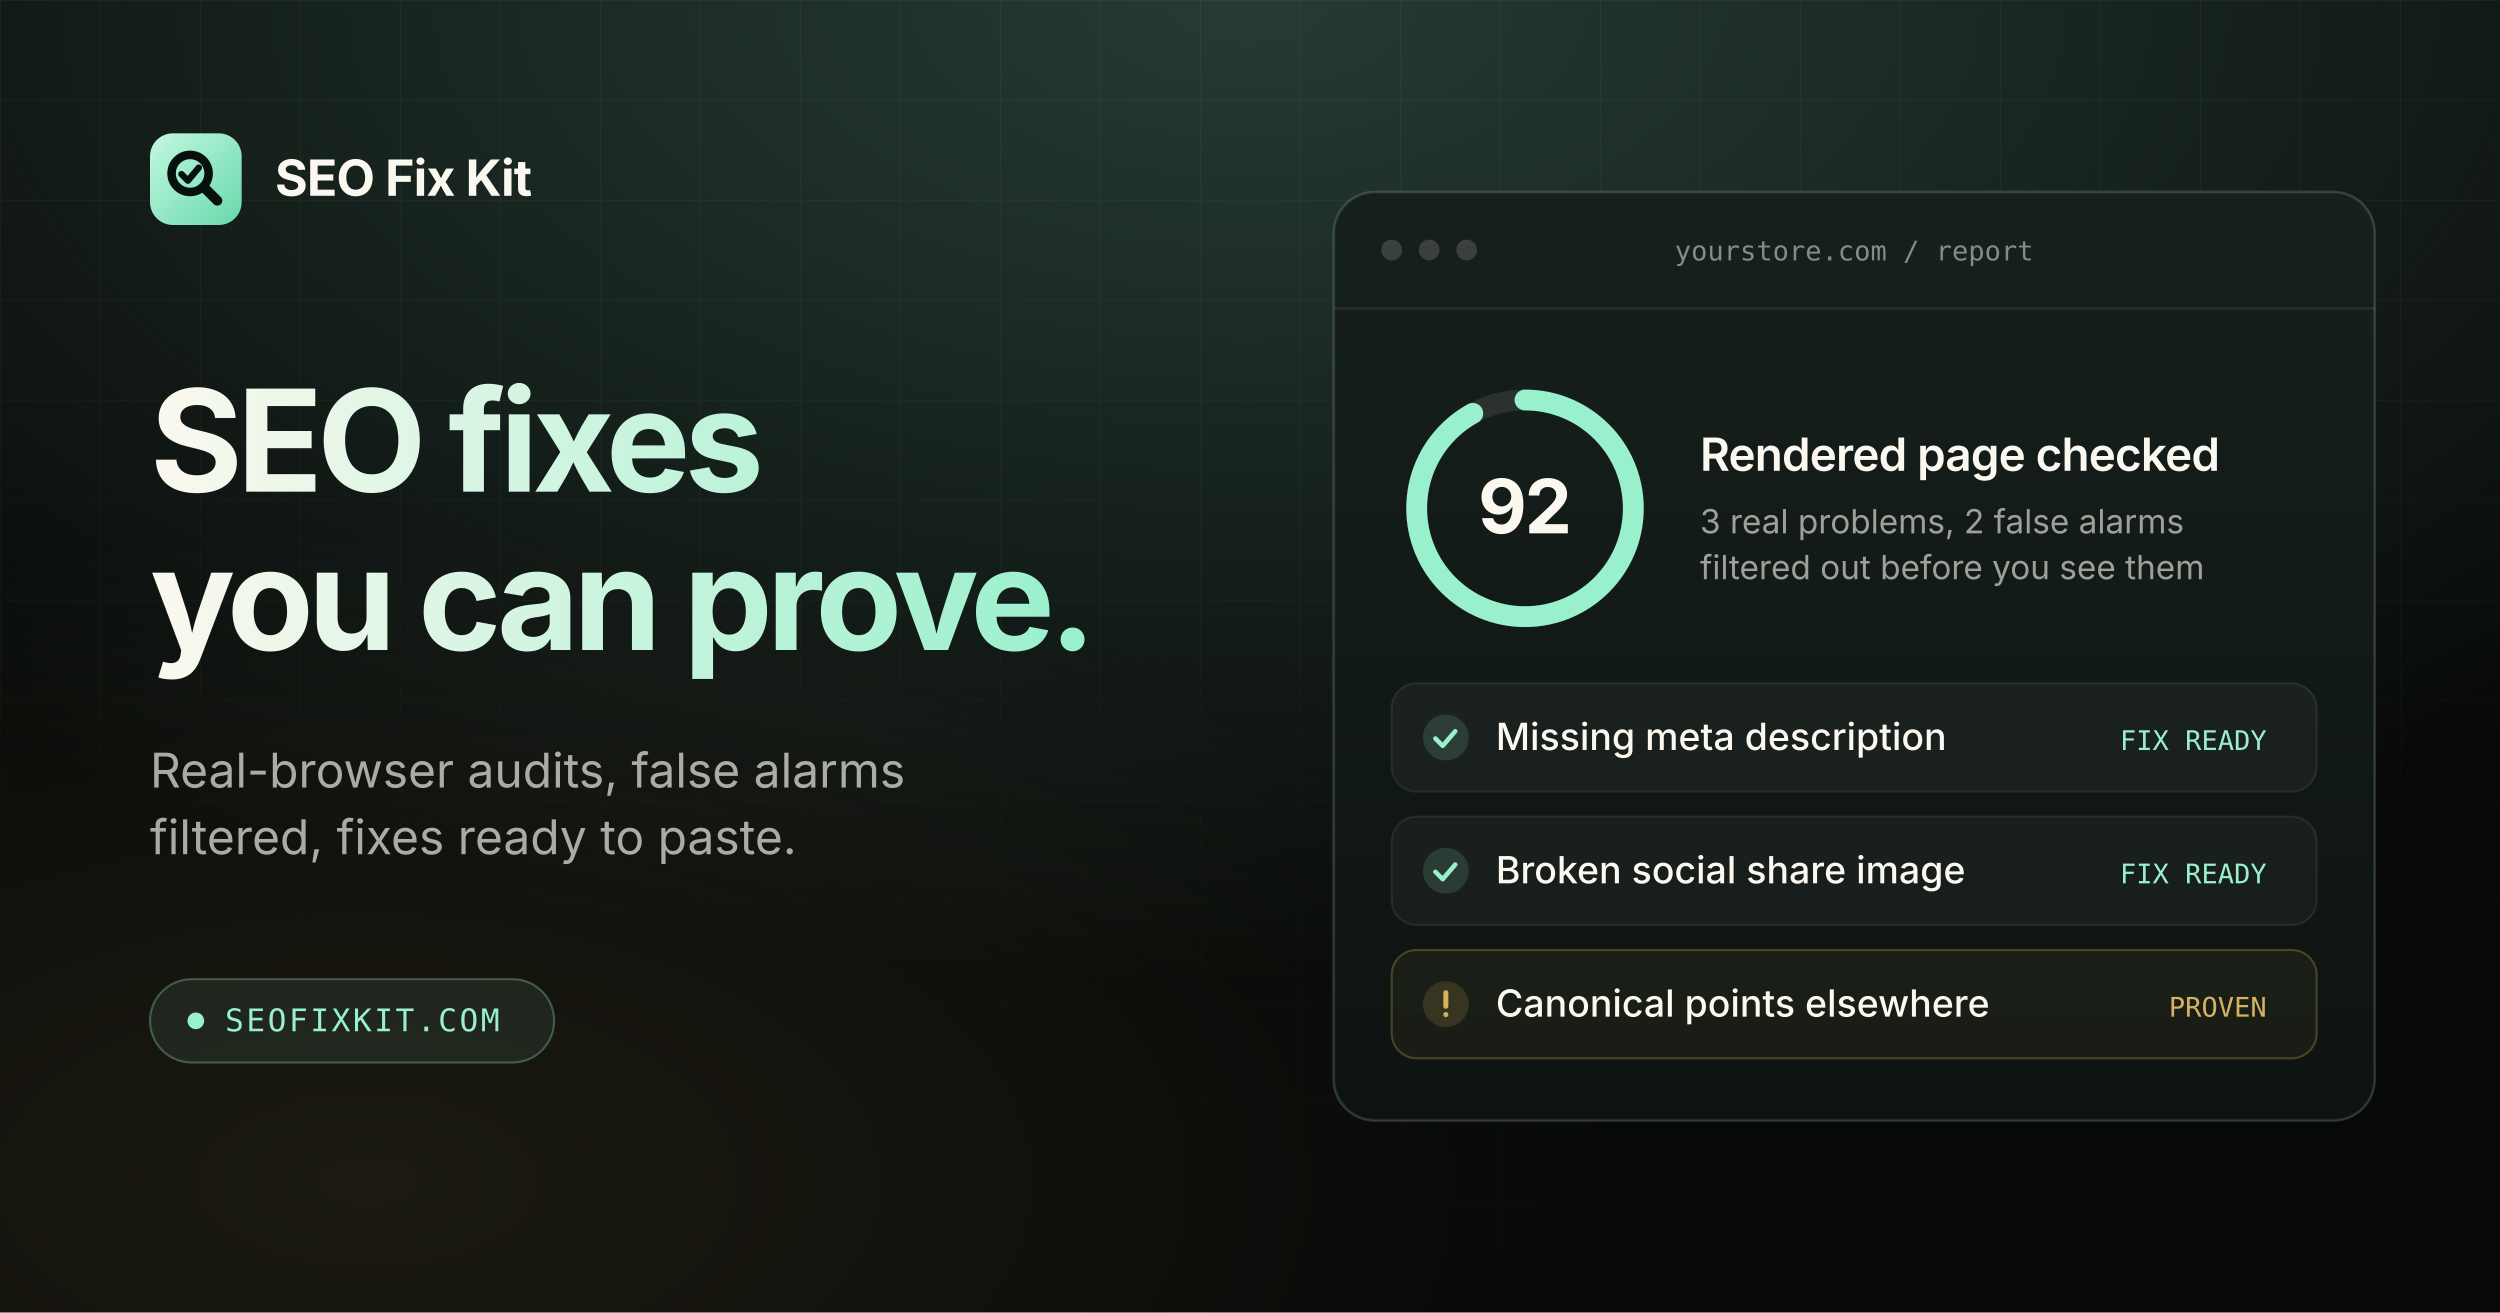
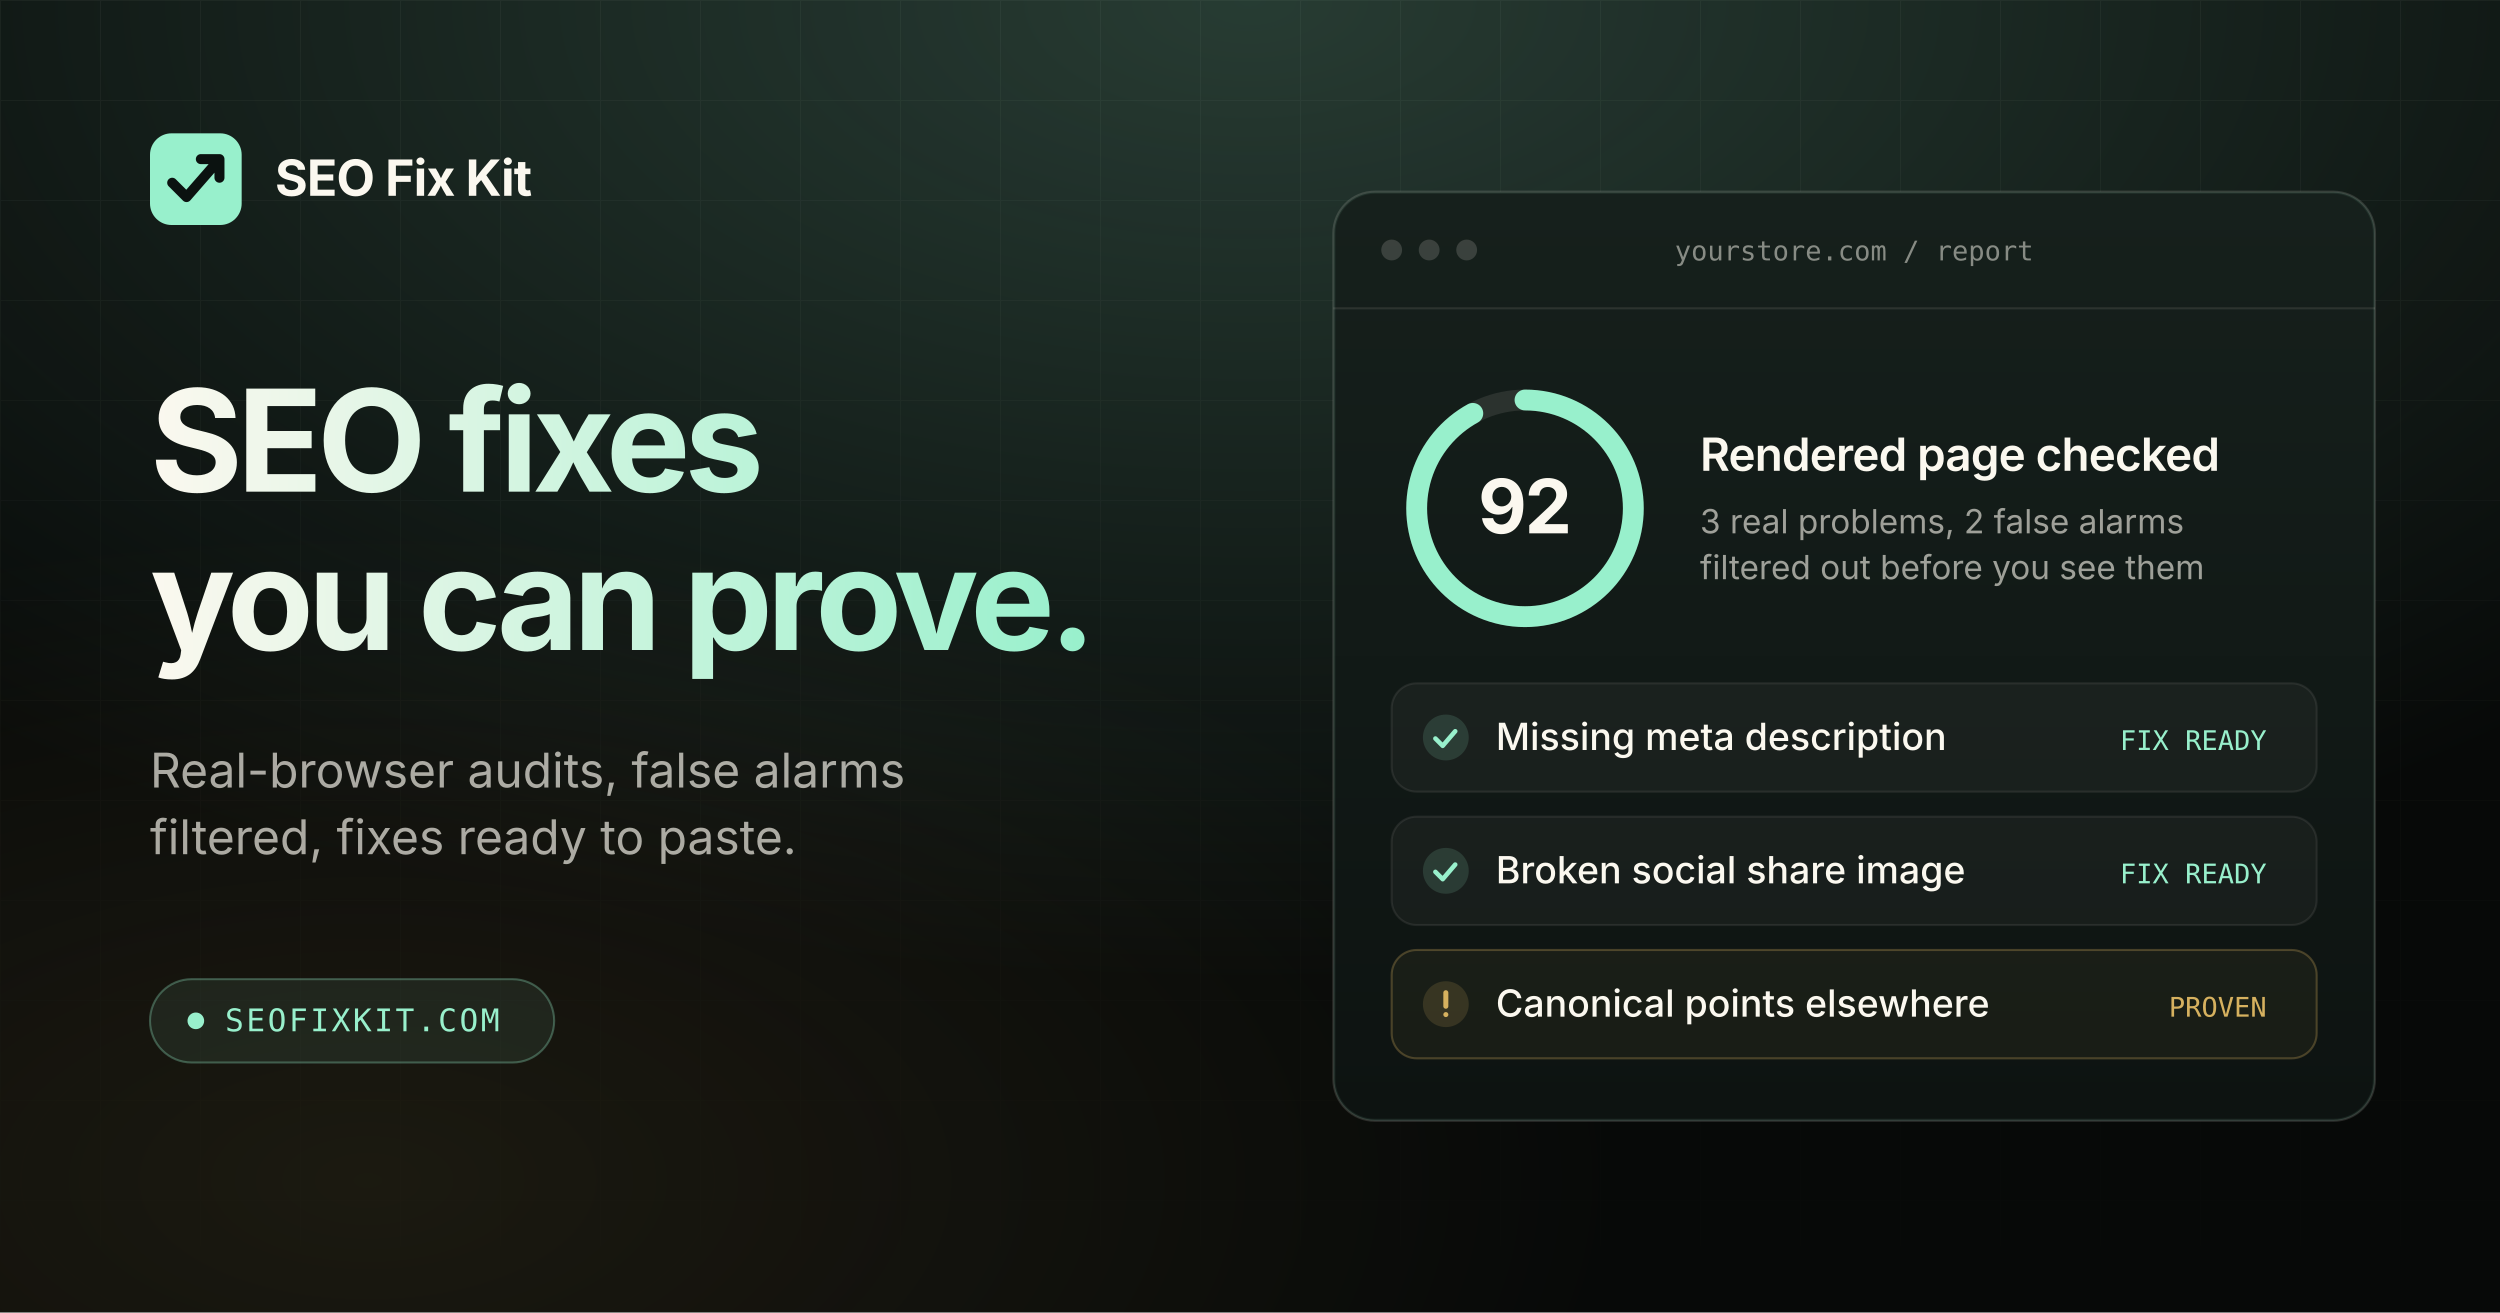
<svg xmlns="http://www.w3.org/2000/svg" viewBox="0 0 1200 630" role="img" aria-label="SEO Fix Kit: SEO fixes you can prove">
  <defs>
-     <linearGradient id="tile" x1="0" y1="0" x2="1" y2="1">
-       <stop offset="0" stop-color="#c4f8e2" />
-       <stop offset="1" stop-color="#67d8aa" />
-     </linearGradient>
    <linearGradient id="headline" x1="0" y1="0" x2="1" y2="0">
      <stop offset="0" stop-color="#fbf8ef" />
      <stop offset="1" stop-color="#98f0cc" />
    </linearGradient>
    <radialGradient id="glow" cx="0.5" cy="0" r="0.75">
      <stop offset="0" stop-color="#98f0cc" stop-opacity="0.22" />
      <stop offset="1" stop-color="#98f0cc" stop-opacity="0" />
    </radialGradient>
    <radialGradient id="gold" cx="0.15" cy="0.9" r="0.5">
      <stop offset="0" stop-color="#d6b15f" stop-opacity="0.1" />
      <stop offset="1" stop-color="#d6b15f" stop-opacity="0" />
    </radialGradient>
    <pattern id="grid" width="48" height="48" patternUnits="userSpaceOnUse">
      <path d="M48 0H0V48" fill="none" stroke="#fbf8ef" stroke-opacity="0.045" />
    </pattern>
    <linearGradient id="fade" x1="0" y1="0" x2="0" y2="1">
      <stop offset="0" stop-color="#fff" stop-opacity="0.9" />
      <stop offset="1" stop-color="#fff" stop-opacity="0" />
    </linearGradient>
    <mask id="gridMask">
      <rect width="1200" height="630" fill="url(#fade)" />
    </mask>
    <linearGradient id="card" x1="0" y1="0" x2="0" y2="1">
      <stop offset="0" stop-color="#16201c" />
      <stop offset="1" stop-color="#0d1311" />
    </linearGradient>
  </defs>
  <rect width="1200" height="630" fill="#070908" />
  <rect width="1200" height="630" fill="url(#grid)" mask="url(#gridMask)" />
  <rect width="1200" height="630" fill="url(#glow)" />
  <rect width="1200" height="630" fill="url(#gold)" />
  <g transform="translate(72 64)">
-     <rect width="44" height="44" rx="11" fill="url(#tile)" />
-     <circle cx="19.25" cy="19.25" r="8.9" fill="none" stroke="#06100c" stroke-width="4.1" />
-     <path d="m26.1 26.1 6.2 6.2" stroke="#06100c" stroke-width="4.8" stroke-linecap="round" />
-     <path d="m15.1 19.6 3.1 3.1 5.2-6.2" fill="none" stroke="#06100c" stroke-width="3.1" stroke-linecap="round" stroke-linejoin="round" />
+     <g transform="scale(0.6875)">
+       <rect width="64" height="64" rx="15" fill="#98f0cc" />
+       <path d="M15.5 34.5 25.5 44.5 46 21M35.5 18H48.5V31" fill="none" stroke="#0b1210" stroke-width="7" stroke-linecap="round" stroke-linejoin="round" />
+     </g>
    <text x="60" y="30" font-family="Inter, Arial, sans-serif" font-size="24" font-weight="650" letter-spacing="-0.4" fill="#fbf8ef">SEO Fix Kit</text>
  </g>
  <text font-family="Inter, Arial, sans-serif" font-size="68" font-weight="650" letter-spacing="-2.8" fill="url(#headline)">
    <tspan x="72" y="236">SEO fixes</tspan>
    <tspan x="72" y="312">you can prove.</tspan>
  </text>
  <text font-family="Inter, Arial, sans-serif" font-size="23" fill="#fbf8ef" fill-opacity="0.66">
    <tspan x="72" y="378">Real-browser audits, false alarms</tspan>
    <tspan x="72" y="410">filtered, fixes ready to paste.</tspan>
  </text>
  <g transform="translate(72 470)" font-family="ui-monospace, Menlo, monospace" font-size="15" letter-spacing="1.2">
    <rect width="194" height="40" rx="20" fill="#98f0cc" fill-opacity="0.08" stroke="#98f0cc" stroke-opacity="0.3" />
    <circle cx="22" cy="20" r="4" fill="#98f0cc" />
    <text x="36" y="25" fill="#98f0cc">SEOFIXKIT.COM</text>
  </g>
  <g transform="translate(640 92)">
    <rect width="500" height="446" rx="20" fill="url(#card)" stroke="#fbf8ef" stroke-opacity="0.14" />
    <rect x="0.5" y="0.5" width="499" height="445" rx="19.5" fill="none" stroke="#98f0cc" stroke-opacity="0.08" />
    <circle cx="28" cy="28" r="5" fill="#fbf8ef" fill-opacity="0.16" />
    <circle cx="46" cy="28" r="5" fill="#fbf8ef" fill-opacity="0.16" />
    <circle cx="64" cy="28" r="5" fill="#fbf8ef" fill-opacity="0.16" />
    <text x="250" y="33" text-anchor="middle" font-family="ui-monospace, Menlo, monospace" font-size="13" fill="#fbf8ef" fill-opacity="0.5">yourstore.com / report</text>
    <path d="M0 56h500" stroke="#fbf8ef" stroke-opacity="0.1" />
    <g transform="translate(92 152)">
      <circle r="52" fill="none" stroke="#fbf8ef" stroke-opacity="0.1" stroke-width="10" />
      <circle r="52" fill="none" stroke="#98f0cc" stroke-width="10" stroke-linecap="round" stroke-dasharray="300.6 326.7" transform="rotate(-90)" />
      <text y="12" text-anchor="middle" font-family="Inter, Arial, sans-serif" font-size="36" font-weight="650" letter-spacing="-1" fill="#fbf8ef">92</text>
    </g>
    <text x="176" y="134" font-family="Inter, Arial, sans-serif" font-size="22" font-weight="600" letter-spacing="-0.4" fill="#fbf8ef">Rendered page checked</text>
    <text x="176" y="164" font-family="Inter, Arial, sans-serif" font-size="16" fill="#fbf8ef" fill-opacity="0.6">3 real problems, 2 false alarms</text>
    <text x="176" y="186" font-family="Inter, Arial, sans-serif" font-size="16" fill="#fbf8ef" fill-opacity="0.6">filtered out before you see them</text>
    <g font-family="Inter, Arial, sans-serif" font-size="18" font-weight="500">
      <g transform="translate(28 236)">
        <rect width="444" height="52" rx="12" fill="#fbf8ef" fill-opacity="0.04" stroke="#fbf8ef" stroke-opacity="0.08" />
        <circle cx="26" cy="26" r="11" fill="#98f0cc" fill-opacity="0.14" />
        <path d="m21 26.5 3.5 3.5 6-7" fill="none" stroke="#98f0cc" stroke-width="2.2" stroke-linecap="round" stroke-linejoin="round" />
        <text x="50" y="32" fill="#fbf8ef">Missing meta description</text>
        <text x="420" y="32" text-anchor="end" font-family="ui-monospace, Menlo, monospace" font-size="13" fill="#98f0cc">FIX READY</text>
      </g>
      <g transform="translate(28 300)">
        <rect width="444" height="52" rx="12" fill="#fbf8ef" fill-opacity="0.04" stroke="#fbf8ef" stroke-opacity="0.08" />
        <circle cx="26" cy="26" r="11" fill="#98f0cc" fill-opacity="0.14" />
        <path d="m21 26.5 3.5 3.5 6-7" fill="none" stroke="#98f0cc" stroke-width="2.2" stroke-linecap="round" stroke-linejoin="round" />
        <text x="50" y="32" fill="#fbf8ef">Broken social share image</text>
        <text x="420" y="32" text-anchor="end" font-family="ui-monospace, Menlo, monospace" font-size="13" fill="#98f0cc">FIX READY</text>
      </g>
      <g transform="translate(28 364)">
        <rect width="444" height="52" rx="12" fill="#d6b15f" fill-opacity="0.06" stroke="#d6b15f" stroke-opacity="0.28" />
        <circle cx="26" cy="26" r="11" fill="#d6b15f" fill-opacity="0.16" />
        <path d="M26 20.5v6.5M26 31h.01" stroke="#d6b15f" stroke-width="2.4" stroke-linecap="round" />
        <text x="50" y="32" fill="#fbf8ef">Canonical points elsewhere</text>
        <text x="420" y="32" text-anchor="end" font-family="ui-monospace, Menlo, monospace" font-size="13" fill="#d6b15f">PROVEN</text>
      </g>
    </g>
  </g>
</svg>
